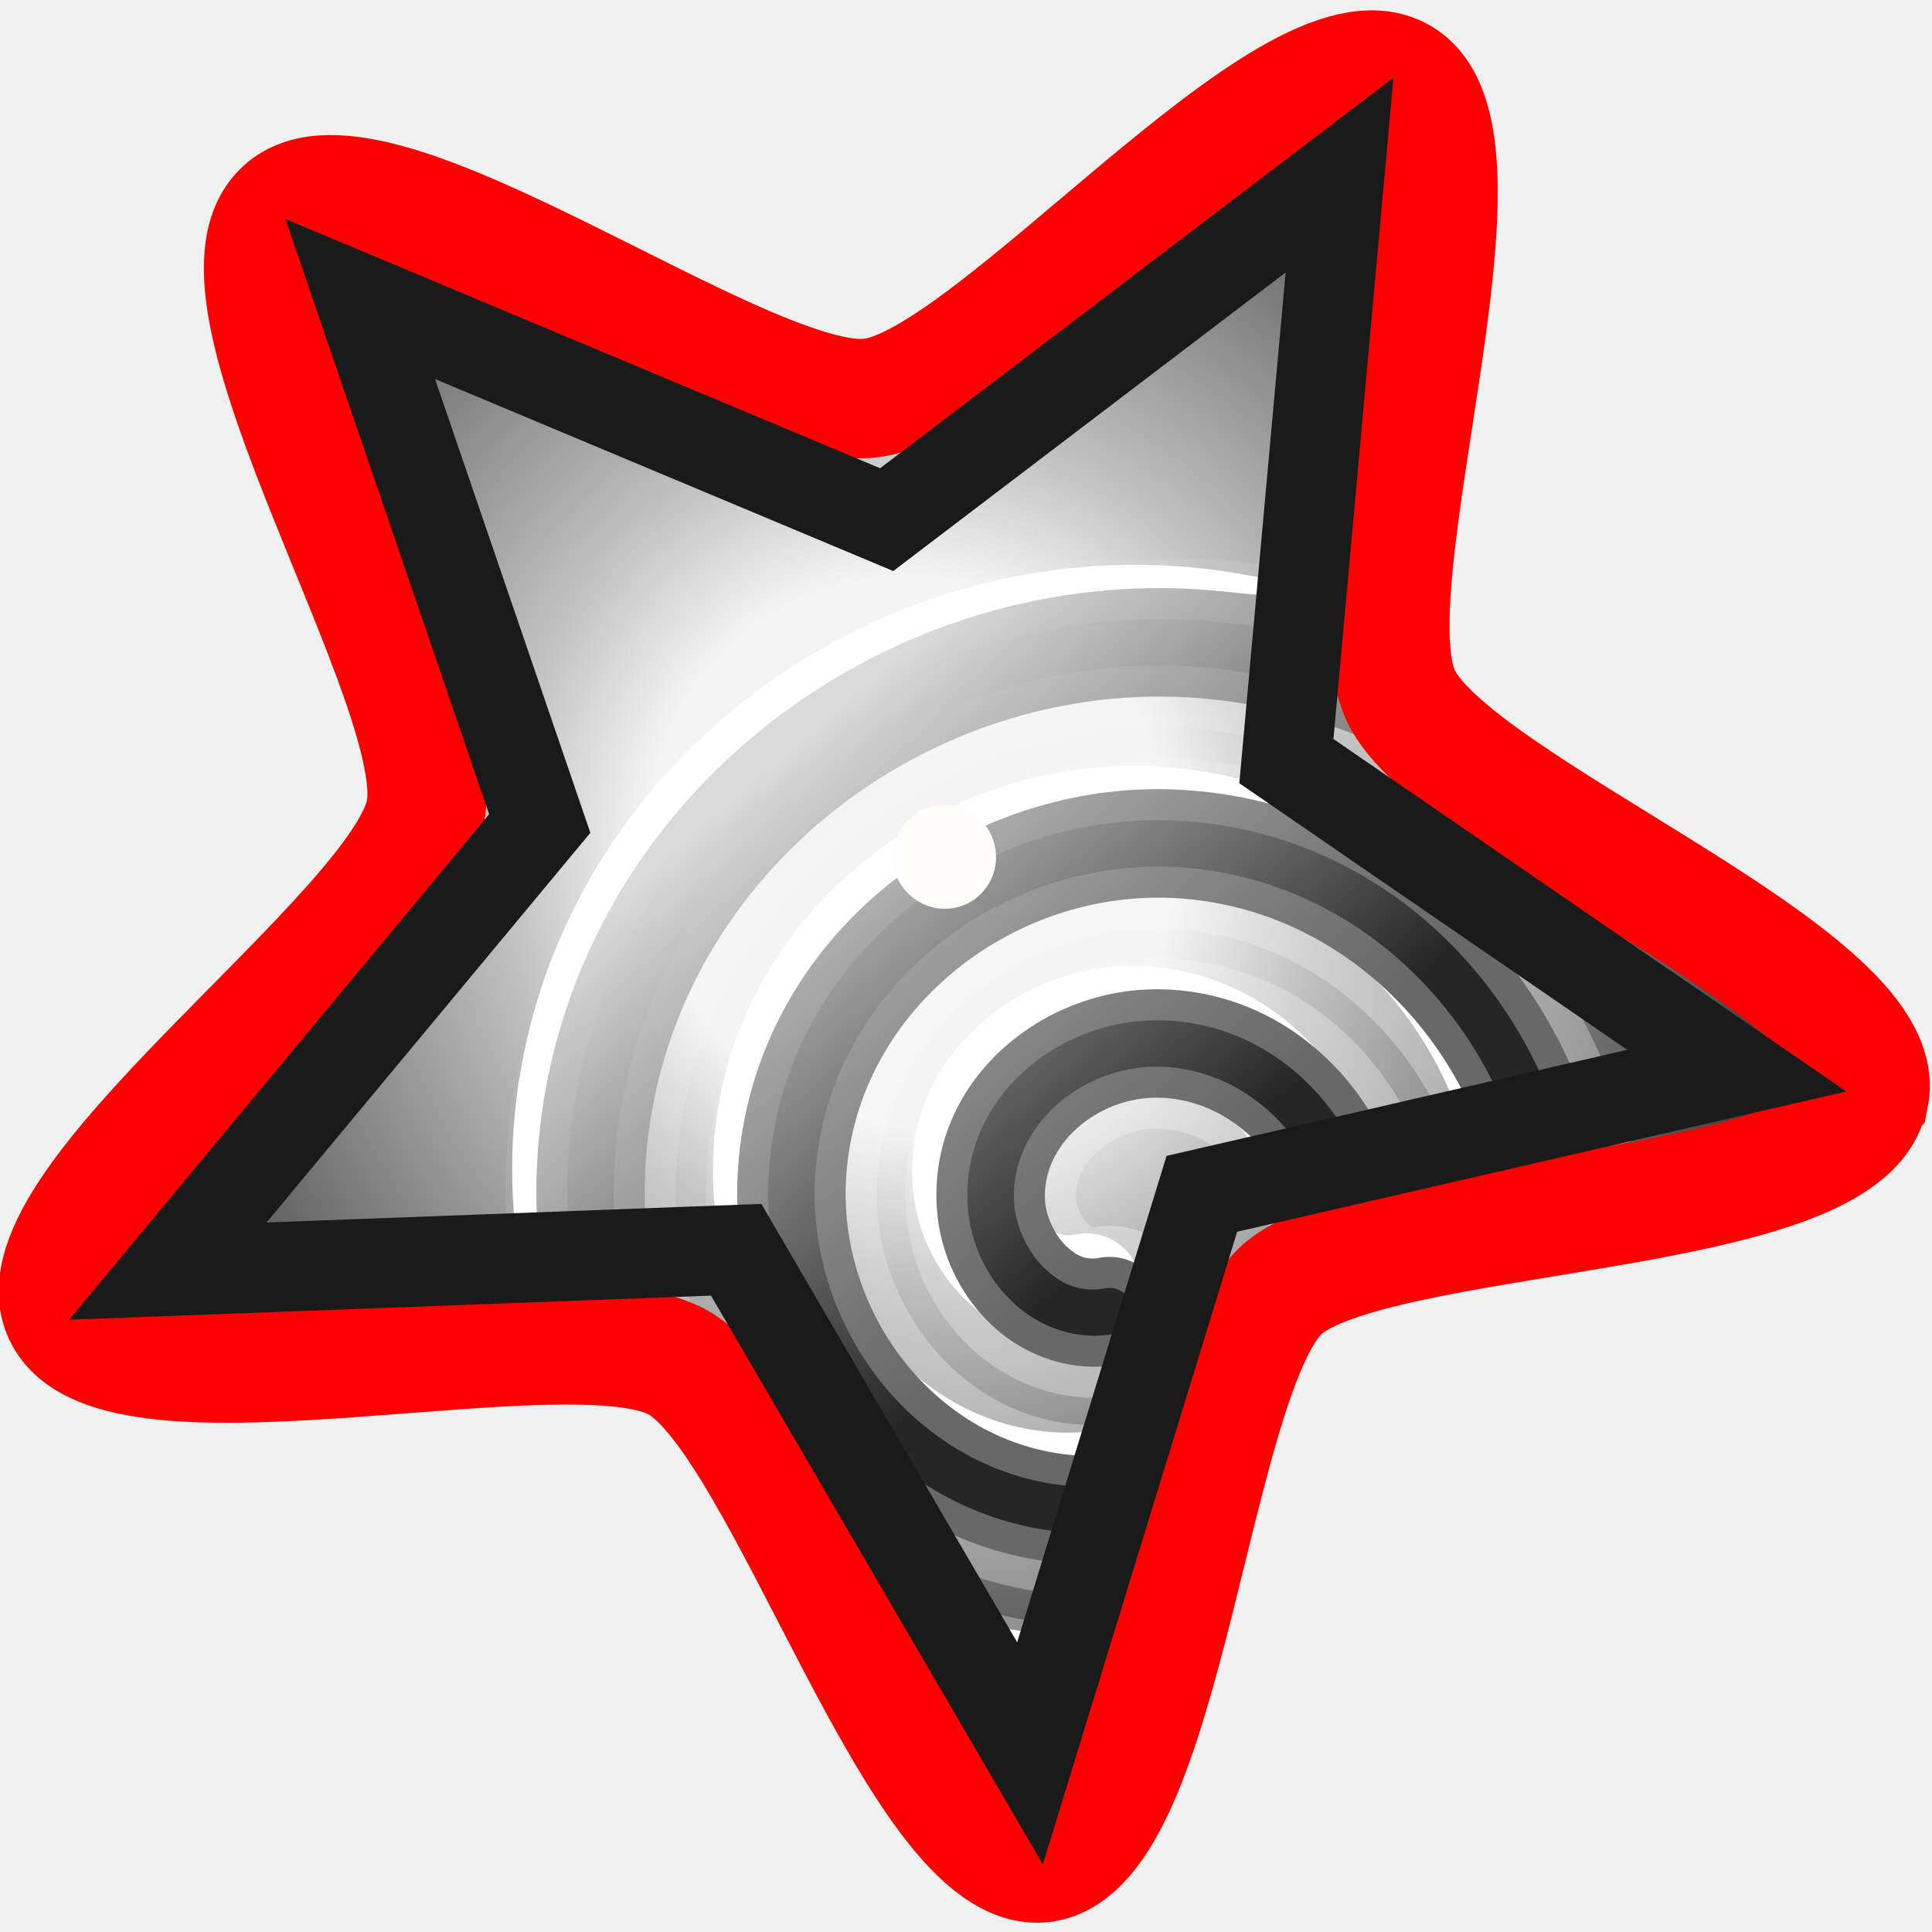
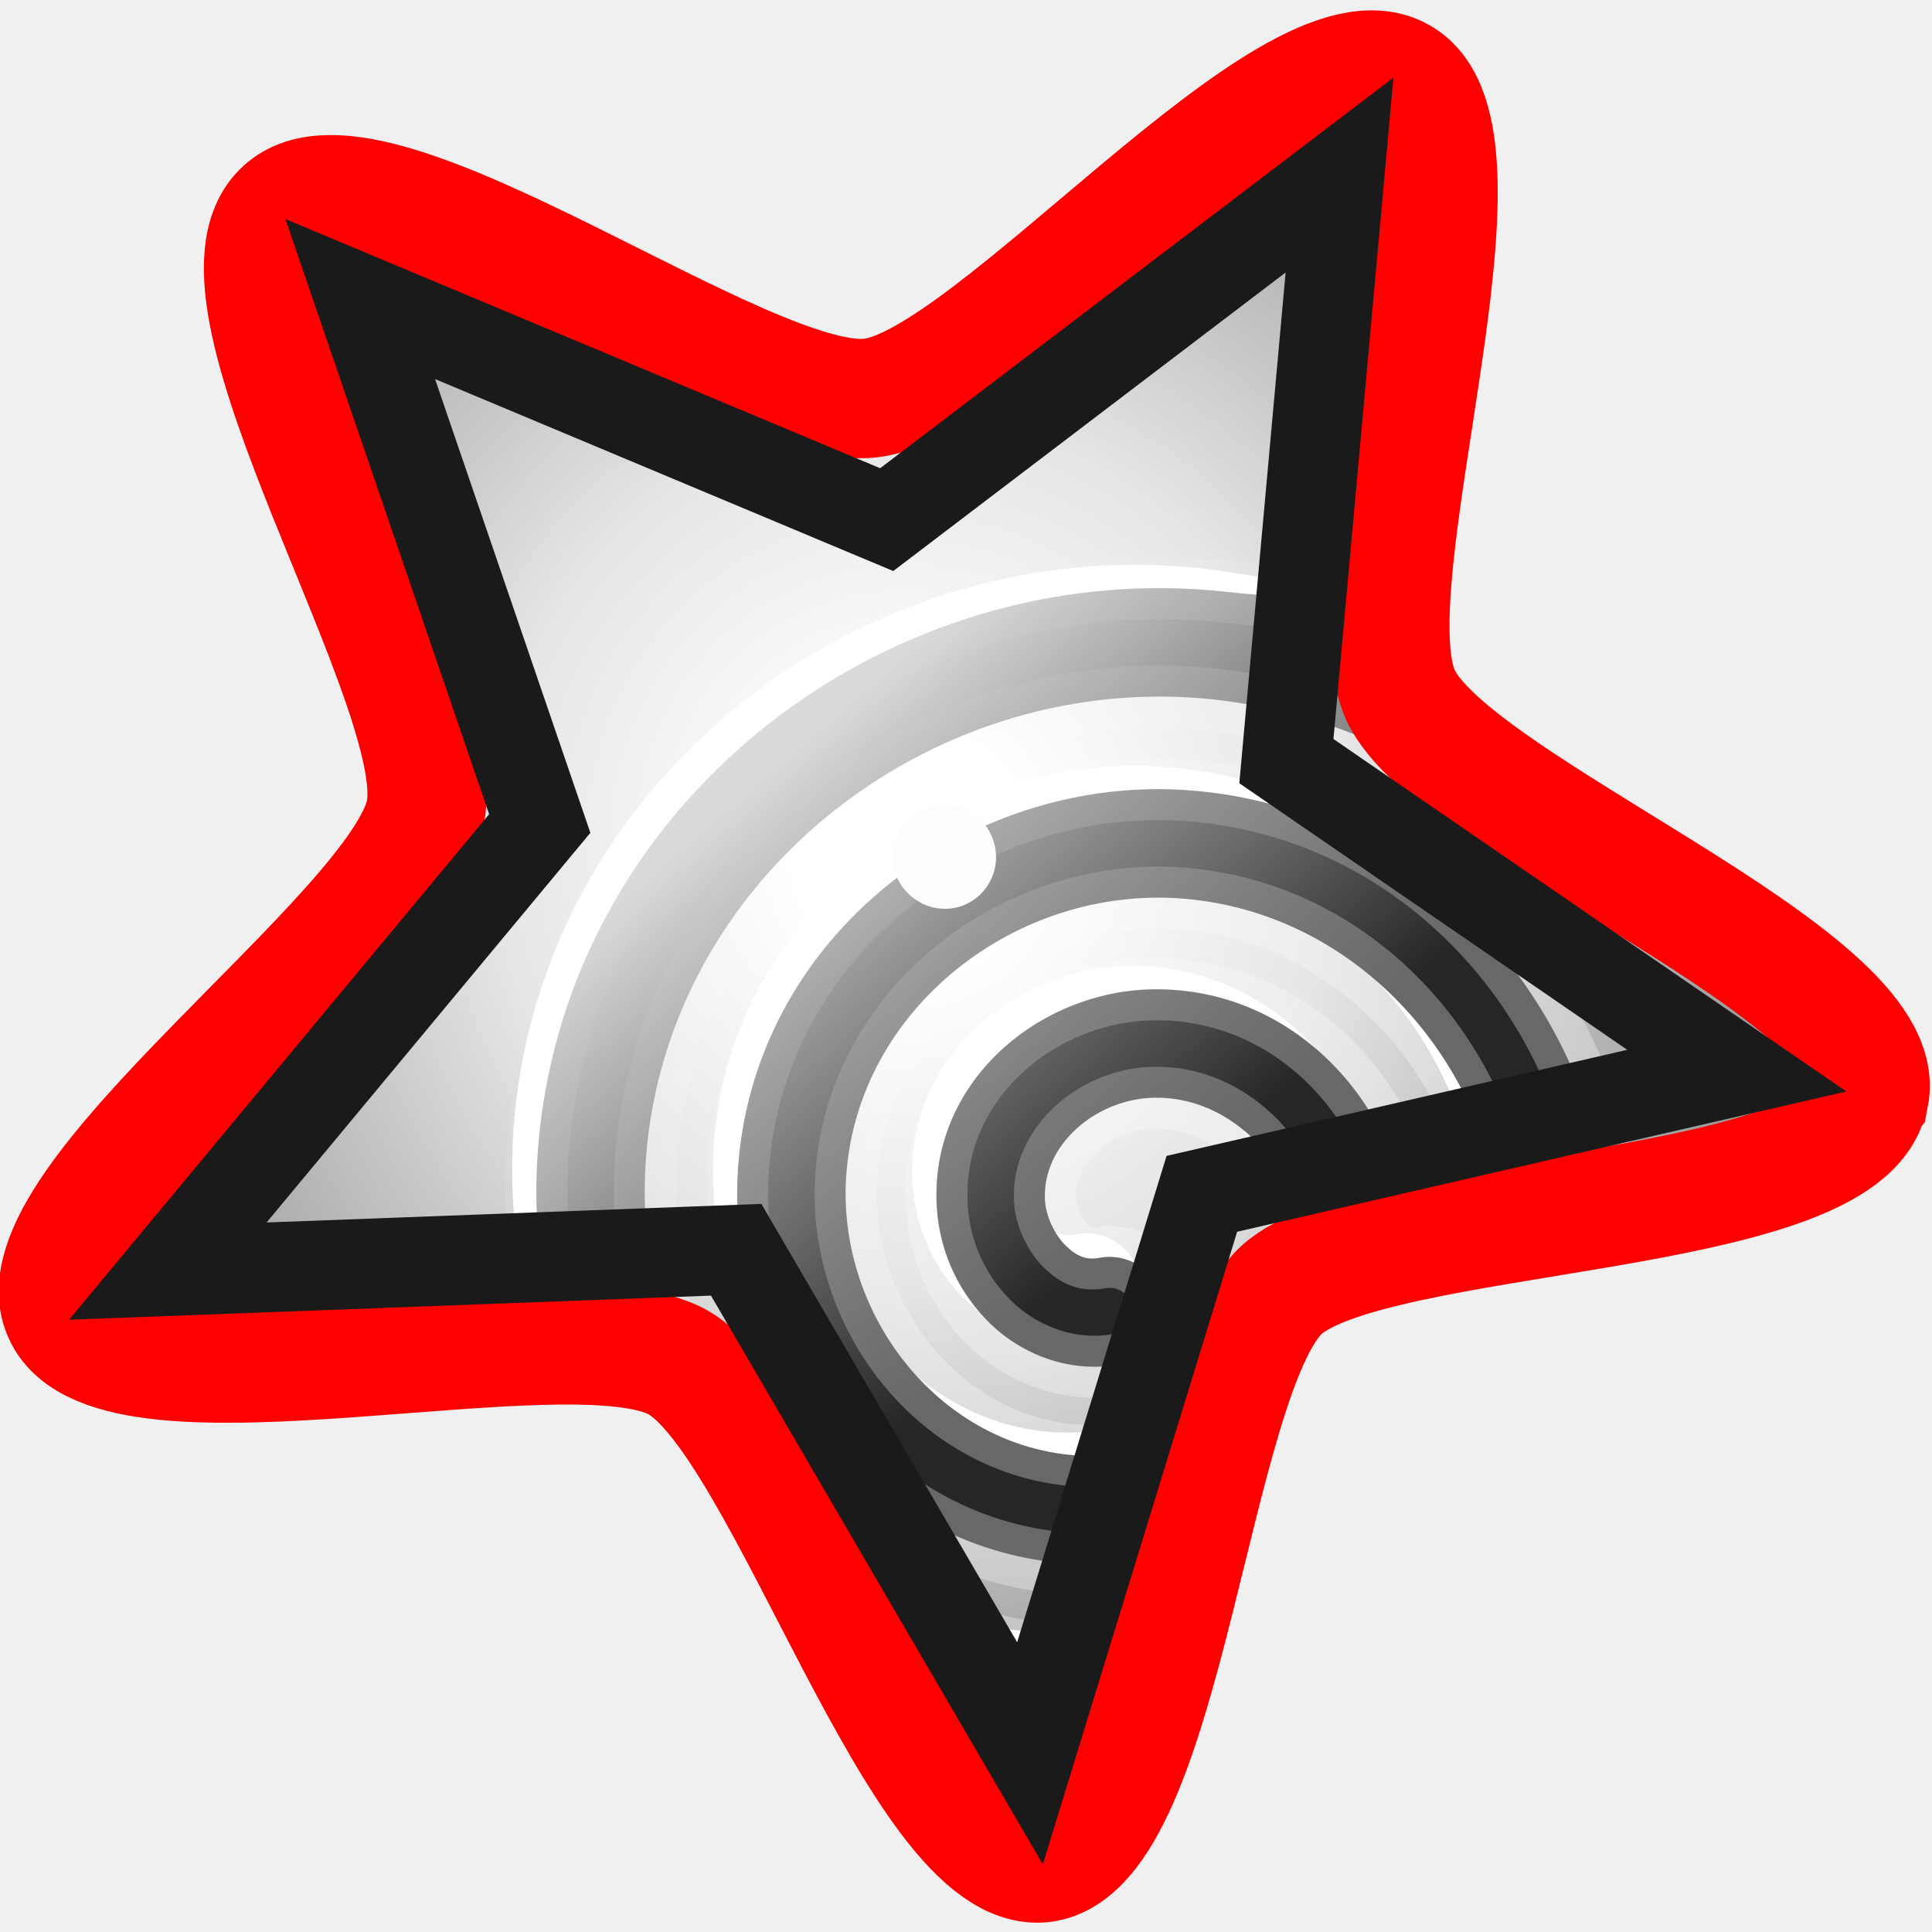
<svg xmlns="http://www.w3.org/2000/svg" xmlns:xlink="http://www.w3.org/1999/xlink" viewBox="0 0 48 48">
  <defs>
-     <linearGradient id="f">
+     <linearGradient id="d">
      <stop offset="0" stop-color="#262626" />
      <stop offset="1" stop-color="#dadada" />
    </linearGradient>
-     <linearGradient id="c">
+     <linearGradient id="b">
      <stop offset="0" stop-color="#fff" stop-opacity=".305" />
      <stop offset="1" stop-color="#fff" stop-opacity="0" />
    </linearGradient>
    <linearGradient id="a">
      <stop offset="0" stop-color="red" />
      <stop offset="1" stop-color="red" />
    </linearGradient>
-     <linearGradient id="b">
-       <stop offset=".282" stop-color="#f4f4f4" />
-       <stop offset=".437" stop-color="#c1c1c1" />
-       <stop offset=".937" stop-color="#3c3c3c" />
+     <linearGradient id="e">
+       <stop offset=".127" stop-color="#fff" />
+       <stop offset=".441" stop-color="#e6e6e6" />
+       <stop offset="1" stop-color="#8c8c8c" />
    </linearGradient>
    <linearGradient xlink:href="#a" id="j" x1="5.83" x2="12.91" y1="6.7" y2="13.2" gradientUnits="userSpaceOnUse" />
-     <linearGradient xlink:href="#c" id="i" x1="-30.579" y1=".19" x2="-24.888" y2="7.677" gradientUnits="userSpaceOnUse" />
-     <linearGradient xlink:href="#f" id="h" x1="-30.579" y1=".19" x2="-24.888" y2="7.677" gradientUnits="userSpaceOnUse" />
-     <radialGradient xlink:href="#b" id="g" cx="7.18" cy="8.2" r="6.59" fx="7.18" fy="8.2" gradientTransform="matrix(.9 .5558 -.5314 .8606 5.08 -2.85)" gradientUnits="userSpaceOnUse" />
+     <linearGradient xlink:href="#b" id="i" x1="-30.579" y1=".19" x2="-24.888" y2="7.677" gradientUnits="userSpaceOnUse" />
+     <linearGradient xlink:href="#d" id="h" x1="-30.579" y1=".19" x2="-24.888" y2="7.677" gradientUnits="userSpaceOnUse" />
+     <radialGradient xlink:href="#e" id="g" cx="7.18" cy="8.2" r="6.59" fx="7.18" fy="8.2" gradientTransform="matrix(.9 .5558 -.5314 .8606 5.08 -2.85)" gradientUnits="userSpaceOnUse" />
    <filter id="k" width="1" height="1" x="0" y="0" color-interpolation-filters="sRGB">
      <feGaussianBlur />
    </filter>
  </defs>
  <path fill="url(#g)" fill-rule="evenodd" d="M13.51 5.1c.44.77-2.18 2.89-2.29 3.76-.1.88 1.95 3.55 1.36 4.2-.6.64-3.43-1.19-4.3-1.02-.86.17-2.76 2.95-3.56 2.58-.8-.36.07-3.62-.36-4.39S.69 8.51.8 7.63c.1-.87 3.47-1.05 4.06-1.7.6-.64.51-4.01 1.38-4.18.86-.18 2.07 2.97 2.87 3.34s3.97-.76 4.4 0z" enable-background="accumulate" overflow="visible" style="marker:none" transform="matrix(2.647 2.2616 -2.267 2.6553 22.22 -16.85)" />
-   <path fill="#fff" fill-rule="evenodd" d="M28.308 14.033c-7.69-.055-14.695 5.67-15.511 13.566a14.3 14.3 0 0 0 .57 5.681l2.87.04a11.6 11.6 0 0 1-.761-5.446c.711-6.882 7.268-11.813 14.086-11.074a13.4 13.4 0 0 1 4.075 1.116 1.35 1.35 0 0 0 1.783-.673 1.35 1.35 0 0 0-.672-1.783 16.1 16.1 0 0 0-4.893-1.337 15 15 0 0 0-1.547-.09m-.344 4.996c-5.178.103-9.866 4.036-10.23 9.427-.332 4.9 3.297 9.563 8.386 9.823a8.1 8.1 0 0 0 3.194-.491l1.547-4.359a5.47 5.47 0 0 1-4.604 2.159c-3.49-.18-6.068-3.49-5.835-6.948.283-4.171 4.238-7.224 8.367-6.893 4.244.34 7.473 3.908 7.927 8.01l2.642-.57c-.697-5.218-4.833-9.685-10.351-10.126q-.525-.043-1.043-.032m.115 4.97c-2.868.025-5.624 2.325-5.404 5.456a4.38 4.38 0 0 0 1.341 2.865c.788.757 1.993 1.242 3.248.99a1.35 1.35 0 0 0 1.054-1.584 1.35 1.35 0 0 0-1.585-1.058c-.332.066-.568-.025-.848-.292a1.86 1.86 0 0 1-.522-1.111c-.1-1.407 1.294-2.56 2.738-2.572 2.113-.018 3.743 2.007 3.684 4.122l2.682-.577C34.24 26.942 31.621 23.97 28.08 24M18.77 37.244l3.043 5.169a13.4 13.4 0 0 0 3.435.801 13 13 0 0 0 2.136.027l1.006-2.841a10.2 10.2 0 0 1-2.88.131c-2.653-.258-4.987-1.487-6.74-3.287" color="#000" style="-inkscape-stroke:none" />
+   <path fill="#fff" fill-rule="evenodd" d="M28.308 14.033c-7.69-.055-14.695 5.67-15.511 13.566a14.3 14.3 0 0 0 .57 5.681l2.87.04a11.6 11.6 0 0 1-.761-5.446c.711-6.882 7.268-11.813 14.086-11.074a13.4 13.4 0 0 1 4.075 1.116 1.35 1.35 0 0 0 1.783-.673 1.35 1.35 0 0 0-.672-1.783 16.1 16.1 0 0 0-4.893-1.337 15 15 0 0 0-1.547-.09m-.344 4.996c-5.178.103-9.866 4.036-10.23 9.427-.332 4.9 3.297 9.563 8.386 9.823a8.1 8.1 0 0 0 3.194-.491l1.547-4.359a5.47 5.47 0 0 1-4.604 2.159c-3.49-.18-6.068-3.49-5.835-6.948.283-4.171 4.238-7.224 8.367-6.893 4.244.34 7.473 3.908 7.927 8.01l2.642-.57c-.697-5.218-4.833-9.685-10.351-10.126q-.525-.043-1.043-.032m.115 4.97c-2.868.025-5.624 2.325-5.404 5.456a4.38 4.38 0 0 0 1.341 2.865c.788.757 1.993 1.242 3.248.99a1.35 1.35 0 0 0 1.054-1.584 1.35 1.35 0 0 0-1.585-1.058c-.332.066-.568-.025-.848-.292a1.86 1.86 0 0 1-.522-1.111c-.1-1.407 1.294-2.56 2.738-2.572 2.113-.018 3.743 2.007 3.684 4.122l2.682-.577C34.24 26.942 31.621 23.97 28.08 24m-9.31 13.244 3.043 5.169a13.4 13.4 0 0 0 3.435.801 13 13 0 0 0 2.136.027L28.39 40.4a10.2 10.2 0 0 1-2.88.131c-2.653-.258-4.987-1.487-6.74-3.287" color="#000" style="-inkscape-stroke:none" />
  <path fill="url(#h)" fill-rule="evenodd" d="M-30.844 9.714c4.98.362 9.761-3.049 10.625-8.13a9.3 9.3 0 0 0-.128-3.705l-1.858-.147a7.5 7.5 0 0 1 .262 3.56c-.753 4.428-5.21 7.344-9.596 6.576a8.7 8.7 0 0 1-2.592-.896c-.426-.228-.4.143-.628.57s.103 1.15.53 1.377c.973.52 1.299.48 2.387.671q.499.088.998.124zm.435-3.222c3.359.153 6.563-2.196 7.028-5.673.423-3.16-1.73-6.335-5.016-6.72a5.3 5.3 0 0 0-2.09.183l-1.187 2.758A3.55 3.55 0 0 1-28.6-4.163c2.254.264 3.783 2.518 3.485 4.749-.36 2.69-3.052 4.5-5.713 4.11-2.735-.4-4.675-2.849-4.795-5.526l-1.736.257c.23 3.41 2.72 6.48 6.276 7q.338.05.674.065zm.137-3.225C-28.413 3.373-26.53 2-26.54-.038a2.85 2.85 0 0 0-.747-1.913c-.478-.524-1.238-.889-2.062-.779a.875.875 0 0 0 .232 1.734c.218-.029.367.04.537.225.17.186.29.494.291.742.005.916-.947 1.604-1.883 1.55-1.37-.078-2.34-1.459-2.212-2.827l-1.762.26c.008 2.145 1.578 4.182 3.874 4.313zm6.592-8.185-1.752-3.478a8.7 8.7 0 0 0-2.191-.665 8.4 8.4 0 0 0-1.383-.108l-.772 1.798a6.6 6.6 0 0 1 1.871.037c1.708.28 3.168 1.175 4.227 2.416z" color="#000" style="-inkscape-stroke:none" transform="rotate(176.25 -9.294 16.038)scale(1.5403)" stroke="url(#i)" />
  <path fill="none" stroke="url(#j)" stroke-width=".85" d="M13.51 5.1c.44.77-2.18 2.89-2.29 3.76-.1.88 1.95 3.55 1.36 4.2-.6.64-3.43-1.19-4.3-1.02-.86.17-2.76 2.95-3.56 2.58-.8-.36.07-3.62-.36-4.39S.69 8.51.8 7.63c.1-.87 3.47-1.05 4.06-1.7.6-.64.51-4.01 1.38-4.18.86-.18 2.07 2.97 2.87 3.34s3.97-.76 4.4 0z" enable-background="accumulate" overflow="visible" style="marker:none" transform="matrix(2.647 2.2616 -2.267 2.6553 22.22 -16.85)" />
  <path fill="none" stroke="#1a1a1a" stroke-width="2.23" d="m43.15 26.6-13.29 3.06-4.27 13.9-7.3-12.51-14.12.53 9.24-11.12L8.95 7.43l13.08 5.48 11.25-8.56-1.32 14.56Z" enable-background="accumulate" overflow="visible" style="marker:none" />
  <path fill="#fffdfc" fill-rule="evenodd" d="M8.5 7.99a.37.37 0 0 1-.38.37.37.37 0 0 1-.37-.37.37.37 0 0 1 .37-.38.38.38 0 0 1 .38.371" filter="url(#k)" transform="rotate(36.96 34.605 17.856)scale(3.4182)" />
</svg>
